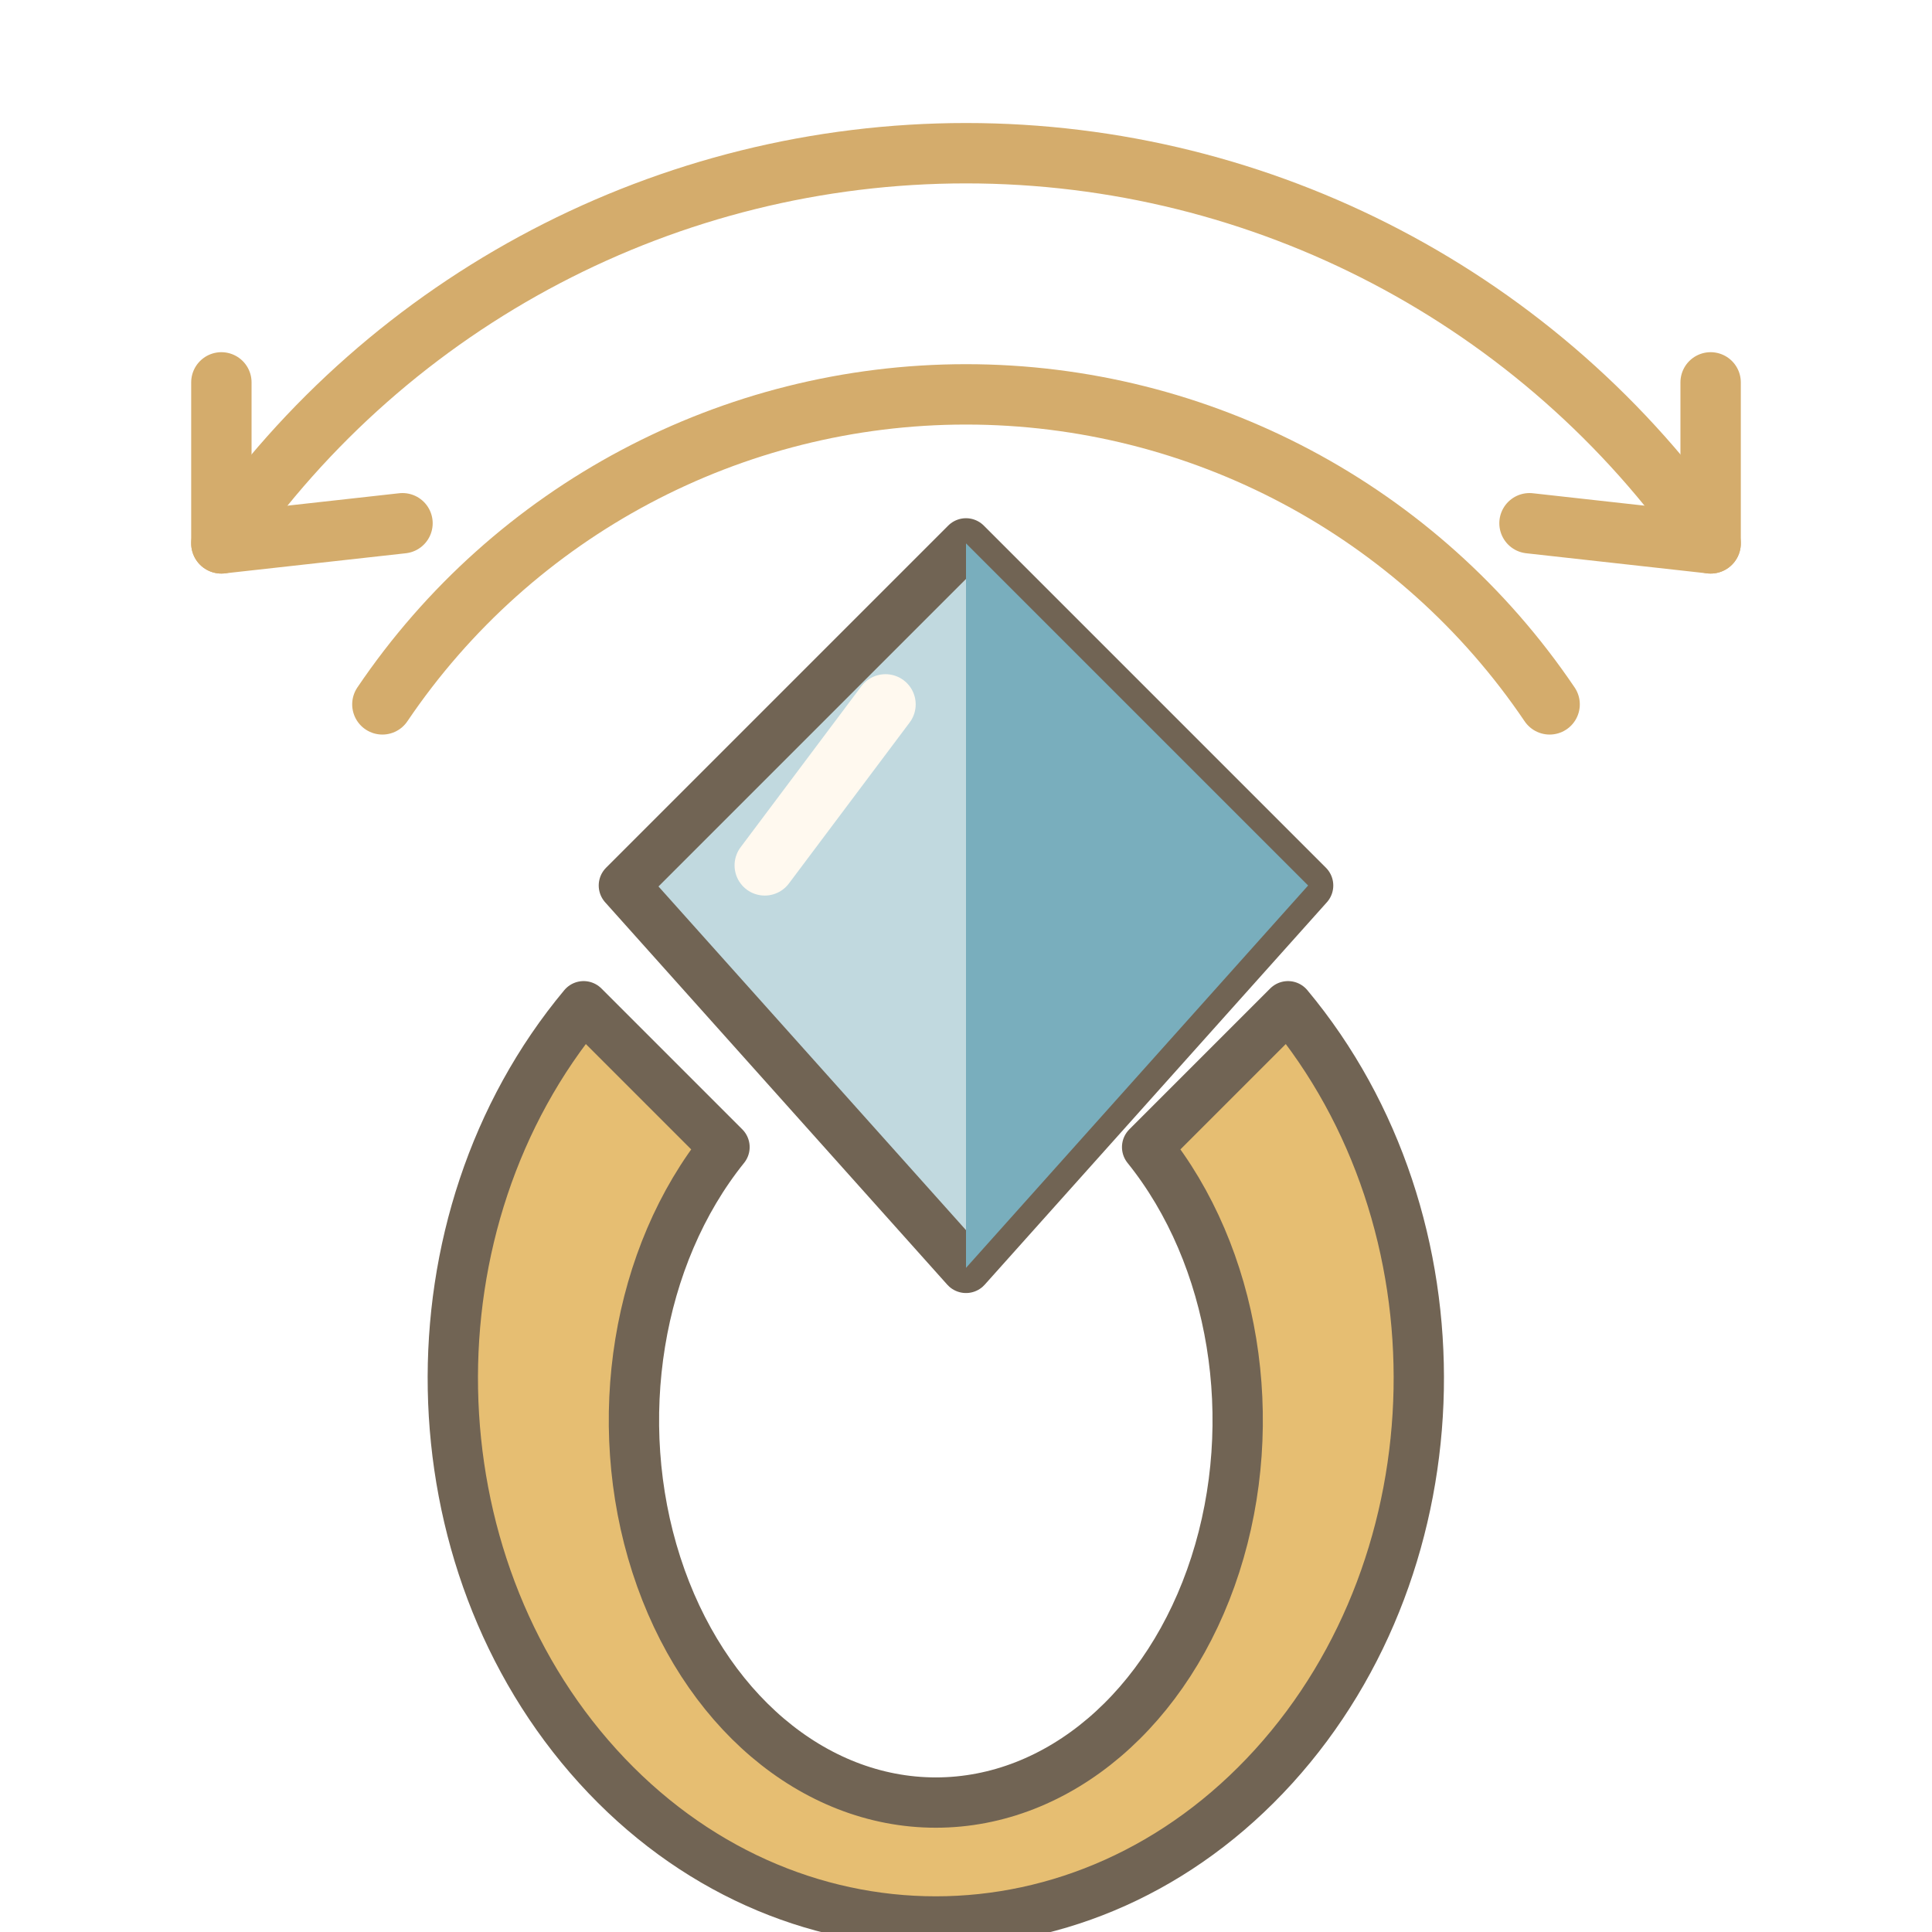
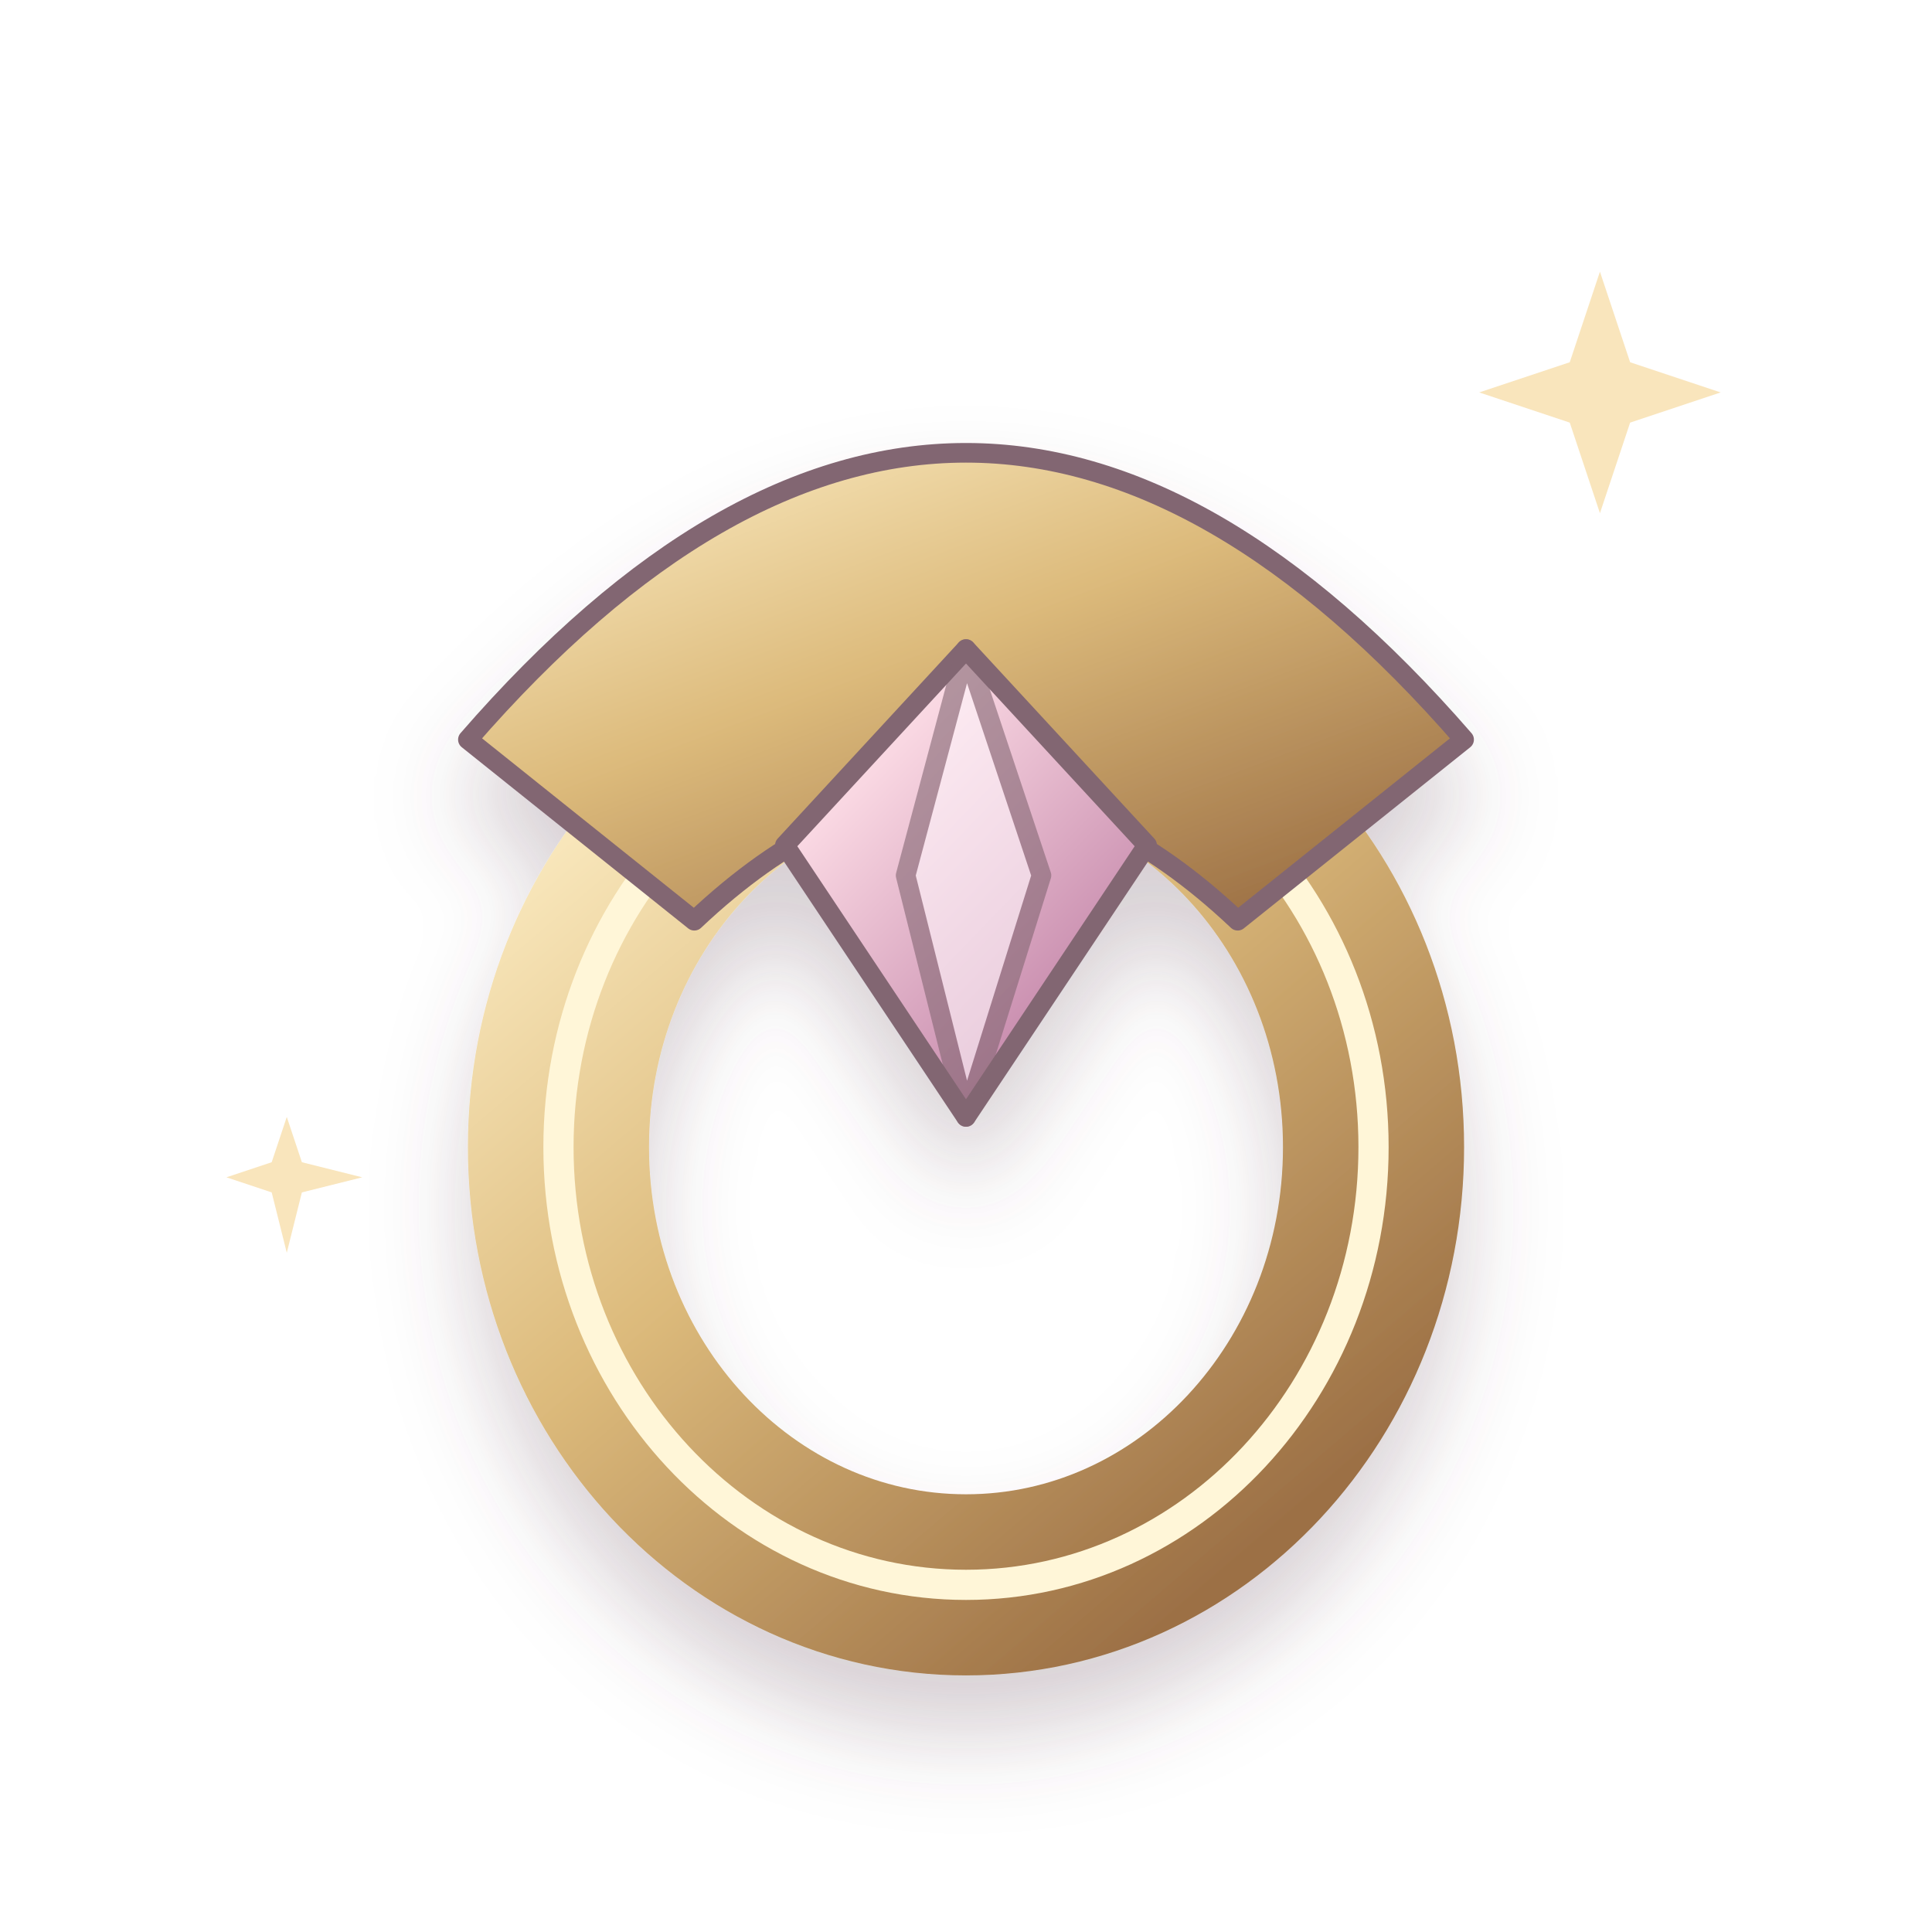
- <svg xmlns="http://www.w3.org/2000/svg" width="96" height="96" viewBox="0 0 96 96">
-   <g stroke="#716454" stroke-width="2.5" stroke-linejoin="round" stroke-linecap="round">
-     <path d="M64 50a24 27 0 1 1-35 0l7 7a15 19 0 1 0 21 0Z" fill="#e6be72" />
-     <path d="m48 27 17 17-17 19-17-19Z" fill="#c1d9df" />
-     <path d="m48 27 0 36 17-19Z" fill="#79aebd" stroke="none" />
-     <path d="m44 35-6 8" fill="none" stroke="#fff9ef" stroke-width="3" />
-     <path d="M19 35a35 35 0 0 1 58 0M11 27a45 45 0 0 1 74 0" fill="none" stroke="#d4ac6c" stroke-width="3" />
-     <path d="m11 19 0 8 9-1m65-7 0 8-9-1" fill="none" stroke="#d4ac6c" stroke-width="3" />
+ <svg xmlns="http://www.w3.org/2000/svg" width="128" height="128" viewBox="0 0 128 128">
+   <defs>
+     <linearGradient id="gold" x2=".8" y2="1">
+       <stop stop-color="#fff1ca" />
+       <stop offset=".48" stop-color="#dcba7b" />
+       <stop offset="1" stop-color="#9c7045" />
+     </linearGradient>
+     <linearGradient id="cloth" x2="1" y2="1">
+       <stop stop-color="#e7a7c0" />
+       <stop offset="1" stop-color="#a54c78" />
+     </linearGradient>
+     <linearGradient id="gem" x2=".8" y2="1">
+       <stop stop-color="#fff8f0" />
+       <stop offset=".28" stop-color="#f9d7e2" />
+       <stop offset="1" stop-color="#ba779f" />
+     </linearGradient>
+     <linearGradient id="ivory" x2="1" y2="1">
+       <stop stop-color="#fffcf2" />
+       <stop offset="1" stop-color="#ded2bb" />
+     </linearGradient>
+     <filter id="shadow" x="-30%" y="-30%" width="160%" height="180%">
+       <feDropShadow dx="0" dy="4" stdDeviation="3" flood-color="#604456" flood-opacity=".25" />
+     </filter>
+   </defs>
+   <g stroke="#826672" stroke-width="1.3" stroke-linejoin="round" stroke-linecap="round" filter="url(#shadow)">
+     <ellipse cx="64" cy="76" rx="27" ry="29" fill="none" stroke="url(#gold)" stroke-width="12" />
+     <ellipse cx="64" cy="76" rx="27" ry="29" fill="none" stroke="#fff6d8" stroke-width="2" />
+     <path d="M31 49q33-38 66 0L82 61q-18-17-36 0Z" fill="url(#gold)" />
+     <path d="m64 43 12 13-12 18-12-18Z" fill="url(#gem)" />
+     <path d="m64 43-4 15 4 16 5-16Z" fill="#fff6fc" opacity=".6" />
  </g>
+   <path d="m106 18 2 6 6 2-6 2-2 6-2-6-6-2 6-2ZM19 74l1 3 4 1-4 1-1 4-1-4-3-1 3-1Z" fill="#f9e5bc" />
</svg>
